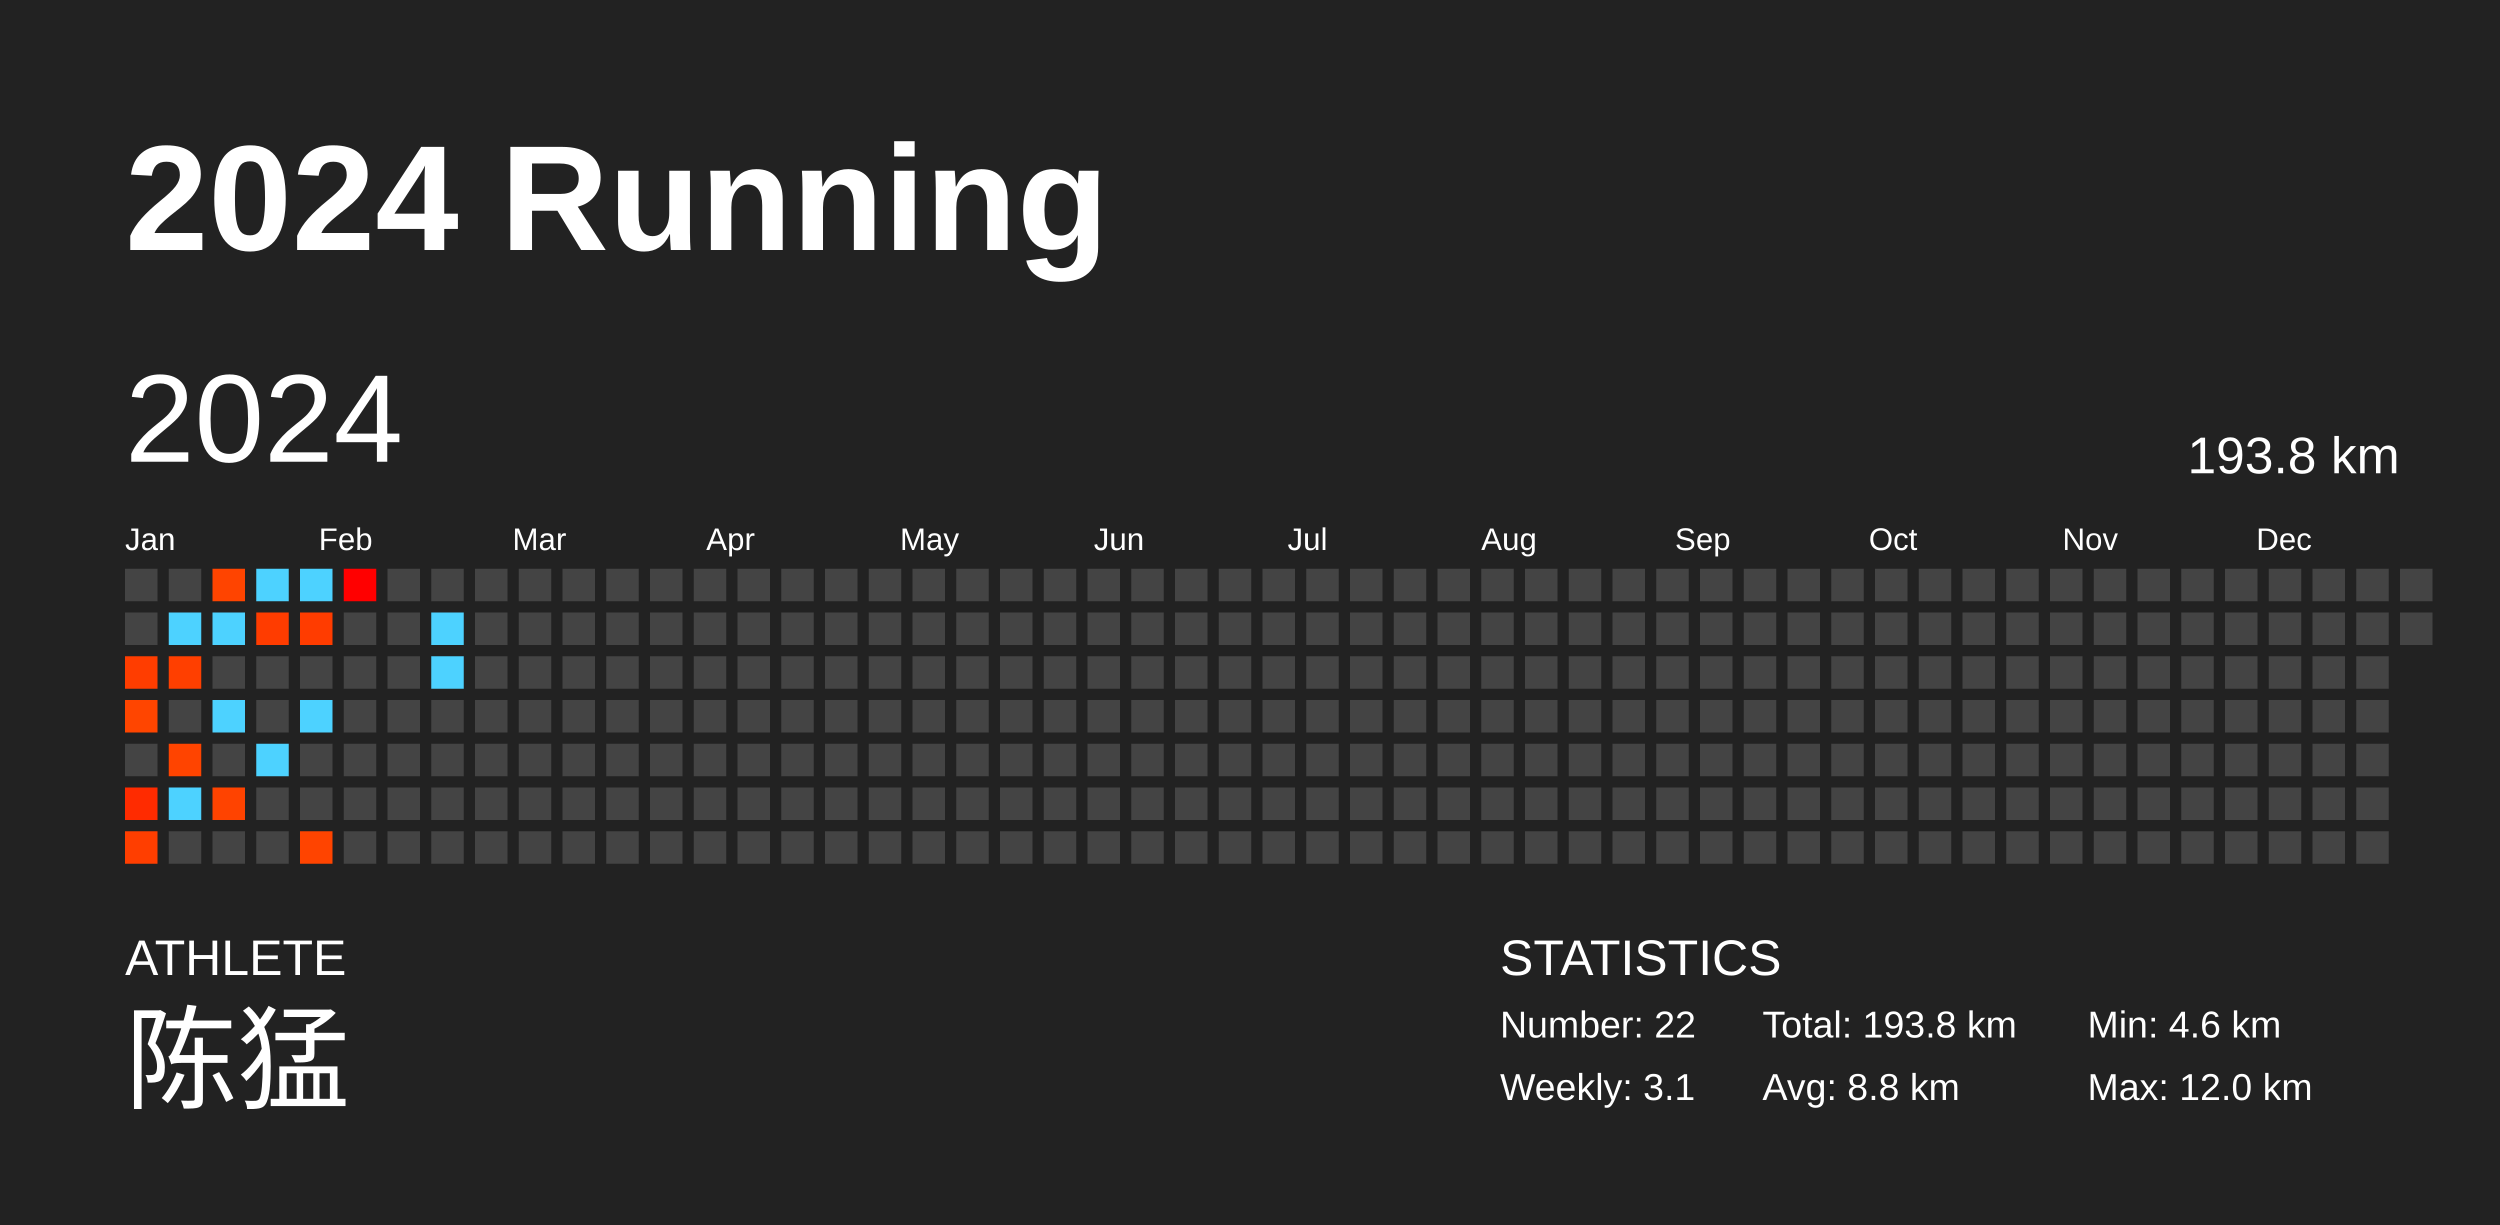
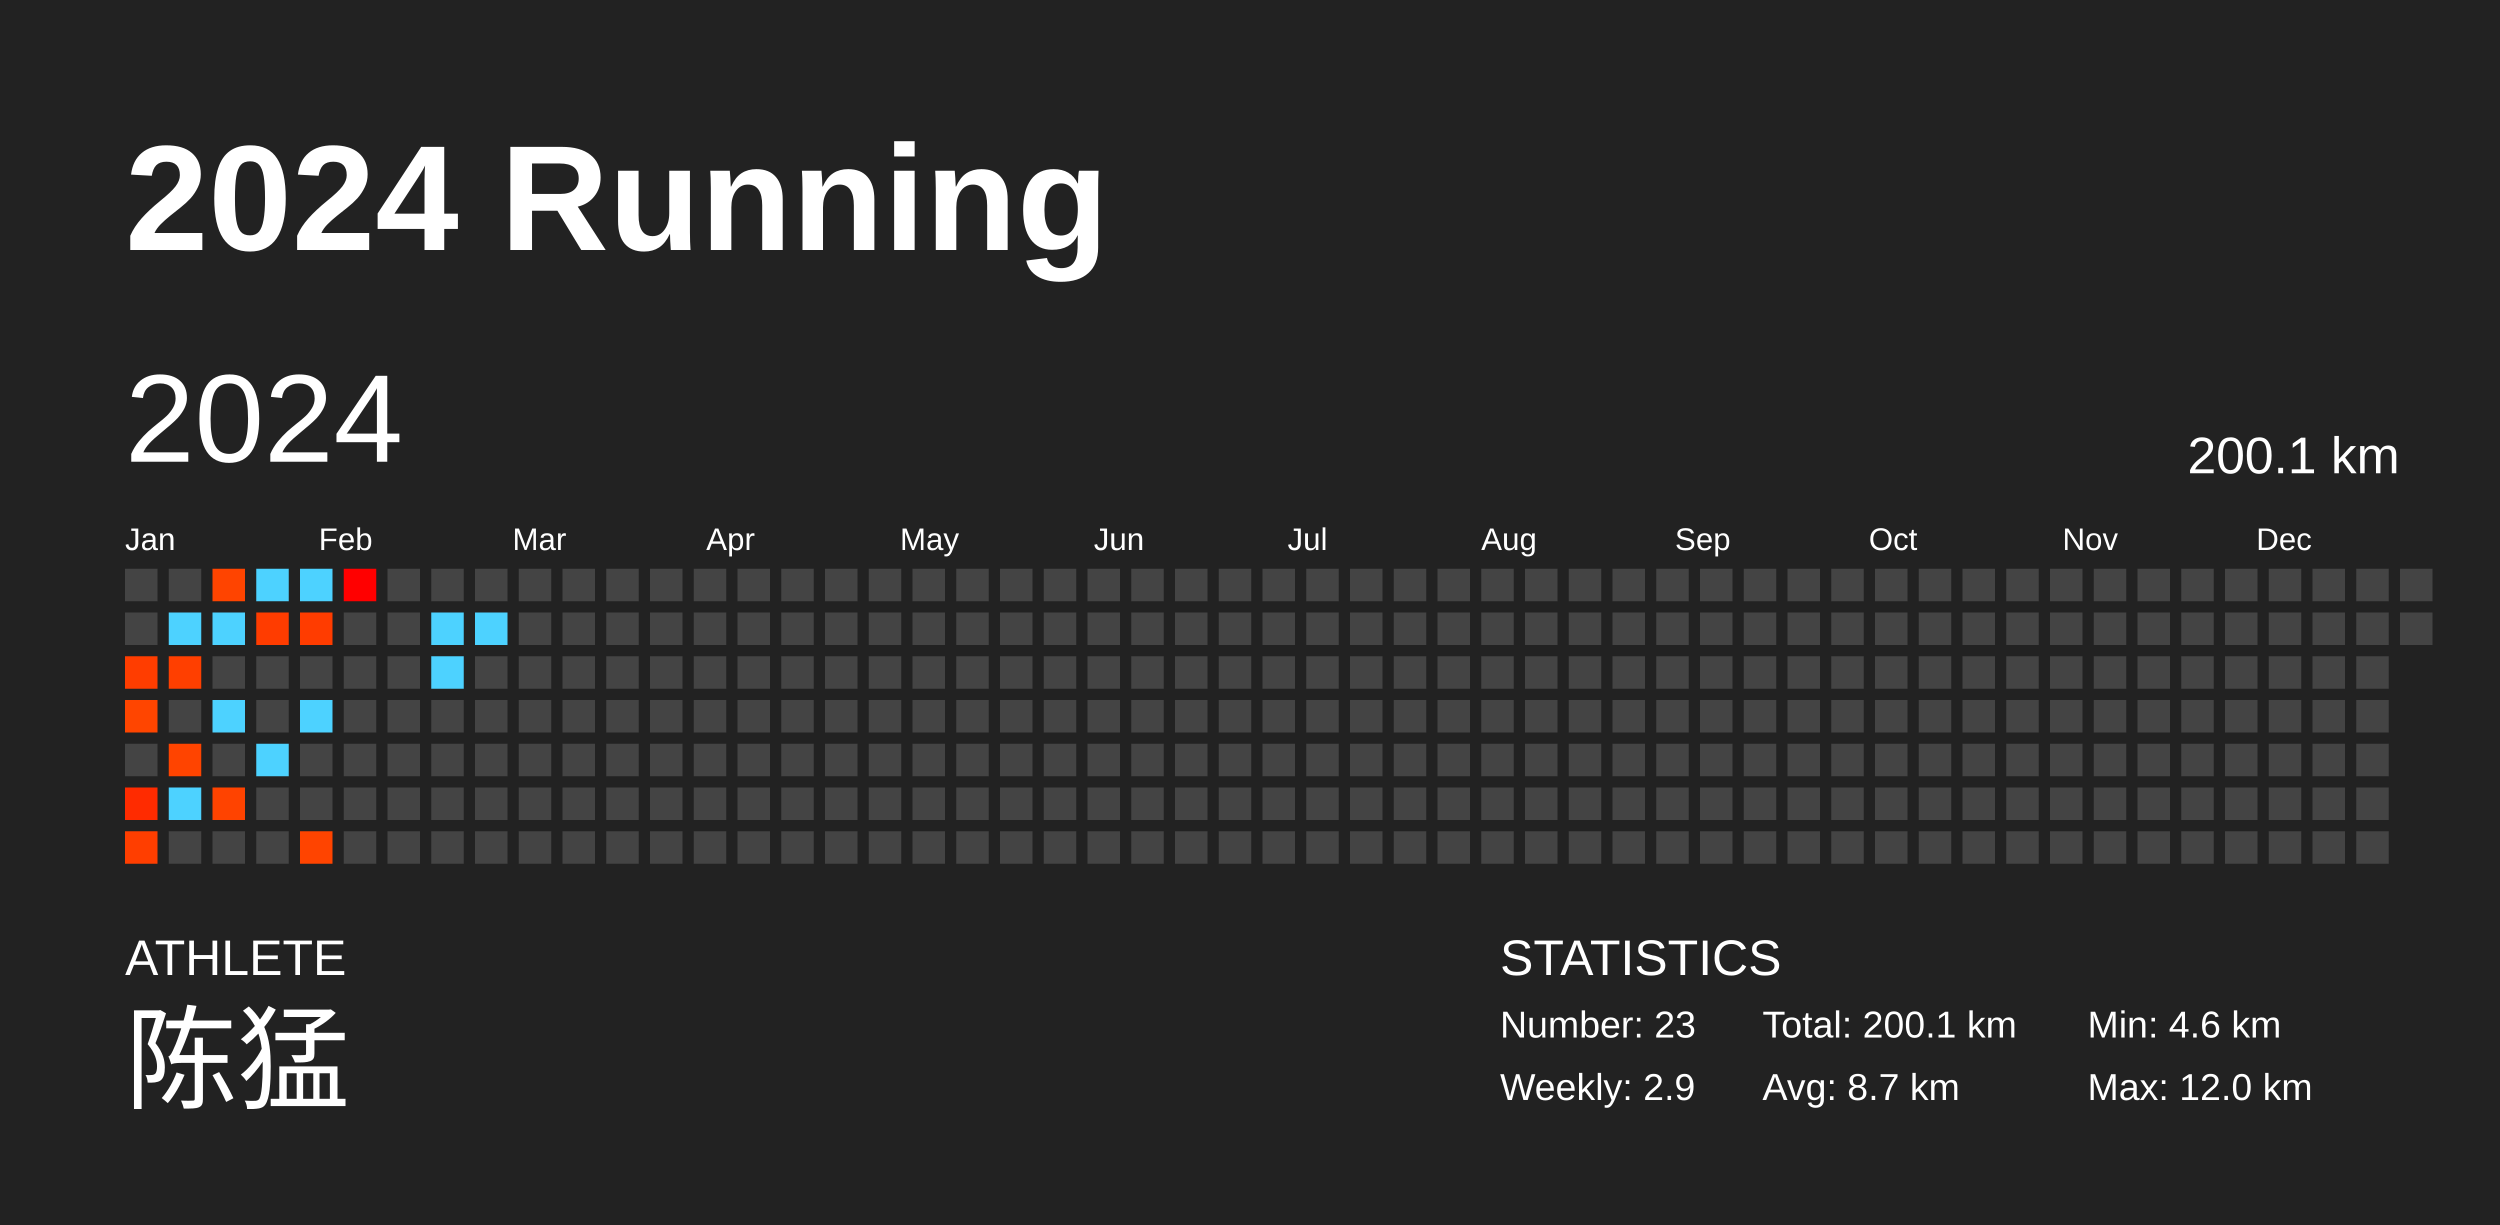
<svg xmlns="http://www.w3.org/2000/svg" baseProfile="full" height="98mm" version="1.1" viewBox="0,0,200,98" width="200mm">
  <defs />
  <rect fill="#222222" height="98" width="200" x="0" y="0" />
  <text fill="#FFFFFF" style="font-size:12px; font-family:Arial; font-weight:bold;" x="10" y="20">2024 Running</text>
  <text fill="#FFFFFF" style="font-size:4px; font-family:Arial" x="10" y="78">ATHLETE</text>
  <text fill="#FFFFFF" style="font-size:9px; font-family:Arial" x="10" y="88">陈猛</text>
  <text fill="#FFFFFF" style="font-size:4px; font-family:Arial" x="120" y="78">STATISTICS</text>
-   <text fill="#FFFFFF" style="font-size:3px; font-family:Arial" x="120" y="83">Number: 22</text>
-   <text fill="#FFFFFF" style="font-size:3px; font-family:Arial" x="120" y="88">Weekly: 3.1</text>
-   <text fill="#FFFFFF" style="font-size:3px; font-family:Arial" x="141" y="83">Total: 193.8 km</text>
-   <text fill="#FFFFFF" style="font-size:3px; font-family:Arial" x="141" y="88">Avg: 8.8 km</text>
+   <text fill="#FFFFFF" style="font-size:3px; font-family:Arial" x="120" y="83">Number: 23</text>
+   <text fill="#FFFFFF" style="font-size:3px; font-family:Arial" x="120" y="88">Weekly: 2.9</text>
+   <text fill="#FFFFFF" style="font-size:3px; font-family:Arial" x="141" y="83">Total: 200.1 km</text>
+   <text fill="#FFFFFF" style="font-size:3px; font-family:Arial" x="141" y="88">Avg: 8.7 km</text>
  <text fill="#FFFFFF" style="font-size:3px; font-family:Arial" x="167" y="83">Min: 4.6 km</text>
  <text fill="#FFFFFF" style="font-size:3px; font-family:Arial" x="167" y="88">Max: 12.0 km</text>
  <text dominant-baseline="hanging" fill="#FFFFFF" style="font-size:10.0px; font-family:Arial;" x="10" y="30">2024</text>
-   <text dominant-baseline="hanging" fill="#FFFFFF" style="font-size:4.125px; font-family:Arial;" x="175" y="35">193.8 km</text>
+   <text dominant-baseline="hanging" fill="#FFFFFF" style="font-size:4.125px; font-family:Arial;" x="175" y="35">200.1 km</text>
  <text fill="#FFFFFF" style="font-size:2.5px; font-family:Arial" x="10.0" y="44">Jan</text>
  <text fill="#FFFFFF" style="font-size:2.5px; font-family:Arial" x="25.5" y="44">Feb</text>
  <text fill="#FFFFFF" style="font-size:2.5px; font-family:Arial" x="41.0" y="44">Mar</text>
  <text fill="#FFFFFF" style="font-size:2.5px; font-family:Arial" x="56.5" y="44">Apr</text>
  <text fill="#FFFFFF" style="font-size:2.5px; font-family:Arial" x="72.0" y="44">May</text>
  <text fill="#FFFFFF" style="font-size:2.5px; font-family:Arial" x="87.5" y="44">Jun</text>
  <text fill="#FFFFFF" style="font-size:2.5px; font-family:Arial" x="103.0" y="44">Jul</text>
  <text fill="#FFFFFF" style="font-size:2.5px; font-family:Arial" x="118.5" y="44">Aug</text>
  <text fill="#FFFFFF" style="font-size:2.5px; font-family:Arial" x="134.0" y="44">Sep</text>
  <text fill="#FFFFFF" style="font-size:2.5px; font-family:Arial" x="149.5" y="44">Oct</text>
  <text fill="#FFFFFF" style="font-size:2.5px; font-family:Arial" x="165.0" y="44">Nov</text>
  <text fill="#FFFFFF" style="font-size:2.5px; font-family:Arial" x="180.5" y="44">Dec</text>
  <rect fill="#444444" height="2.6" width="2.6" x="10.0" y="45.5" />
  <rect fill="#444444" height="2.6" width="2.6" x="10.0" y="49.0" />
  <rect fill="#ff3d00" height="2.6" width="2.6" x="10.0" y="52.5" />
  <rect fill="#ff4500" height="2.6" width="2.6" x="10.0" y="56.0" />
  <rect fill="#444444" height="2.6" width="2.6" x="10.0" y="59.5" />
  <rect fill="#ff2b00" height="2.6" width="2.6" x="10.0" y="63.0" />
  <rect fill="#ff3e00" height="2.6" width="2.6" x="10.0" y="66.5" />
  <rect fill="#444444" height="2.6" width="2.6" x="13.5" y="45.5" />
  <rect fill="#4dd2ff" height="2.6" width="2.6" x="13.5" y="49.0" />
  <rect fill="#ff3f00" height="2.6" width="2.6" x="13.5" y="52.5" />
  <rect fill="#444444" height="2.6" width="2.6" x="13.5" y="56.0" />
  <rect fill="#ff4400" height="2.6" width="2.6" x="13.5" y="59.5" />
  <rect fill="#4dd2ff" height="2.6" width="2.6" x="13.5" y="63.0" />
  <rect fill="#444444" height="2.6" width="2.6" x="13.5" y="66.5" />
  <rect fill="#ff4400" height="2.6" width="2.6" x="17.0" y="45.5" />
  <rect fill="#4dd2ff" height="2.6" width="2.6" x="17.0" y="49.0" />
  <rect fill="#444444" height="2.6" width="2.6" x="17.0" y="52.5" />
  <rect fill="#4dd2ff" height="2.6" width="2.6" x="17.0" y="56.0" />
  <rect fill="#444444" height="2.6" width="2.6" x="17.0" y="59.5" />
  <rect fill="#ff4300" height="2.6" width="2.6" x="17.0" y="63.0" />
  <rect fill="#444444" height="2.6" width="2.6" x="17.0" y="66.5" />
  <rect fill="#4dd2ff" height="2.6" width="2.6" x="20.5" y="45.5" />
  <rect fill="#ff3c00" height="2.6" width="2.6" x="20.5" y="49.0" />
  <rect fill="#444444" height="2.6" width="2.6" x="20.5" y="52.5" />
  <rect fill="#444444" height="2.6" width="2.6" x="20.5" y="56.0" />
  <rect fill="#4dd2ff" height="2.6" width="2.6" x="20.5" y="59.5" />
  <rect fill="#444444" height="2.6" width="2.6" x="20.5" y="63.0" />
  <rect fill="#444444" height="2.6" width="2.6" x="20.5" y="66.5" />
  <rect fill="#4dd2ff" height="2.6" width="2.6" x="24.0" y="45.5" />
  <rect fill="#ff3c00" height="2.6" width="2.6" x="24.0" y="49.0" />
  <rect fill="#444444" height="2.6" width="2.6" x="24.0" y="52.5" />
  <rect fill="#4dd2ff" height="2.6" width="2.6" x="24.0" y="56.0" />
  <rect fill="#444444" height="2.6" width="2.6" x="24.0" y="59.5" />
  <rect fill="#444444" height="2.6" width="2.6" x="24.0" y="63.0" />
  <rect fill="#ff4400" height="2.6" width="2.6" x="24.0" y="66.5" />
  <rect fill="#ff0000" height="2.6" width="2.6" x="27.5" y="45.5" />
  <rect fill="#444444" height="2.6" width="2.6" x="27.5" y="49.0" />
  <rect fill="#444444" height="2.6" width="2.6" x="27.5" y="52.5" />
  <rect fill="#444444" height="2.6" width="2.6" x="27.5" y="56.0" />
  <rect fill="#444444" height="2.6" width="2.6" x="27.5" y="59.5" />
  <rect fill="#444444" height="2.6" width="2.6" x="27.5" y="63.0" />
  <rect fill="#444444" height="2.6" width="2.6" x="27.5" y="66.5" />
  <rect fill="#444444" height="2.6" width="2.6" x="31.0" y="45.5" />
  <rect fill="#444444" height="2.6" width="2.6" x="31.0" y="49.0" />
  <rect fill="#444444" height="2.6" width="2.6" x="31.0" y="52.5" />
  <rect fill="#444444" height="2.6" width="2.6" x="31.0" y="56.0" />
  <rect fill="#444444" height="2.6" width="2.6" x="31.0" y="59.5" />
  <rect fill="#444444" height="2.6" width="2.6" x="31.0" y="63.0" />
  <rect fill="#444444" height="2.6" width="2.6" x="31.0" y="66.5" />
  <rect fill="#444444" height="2.6" width="2.6" x="34.5" y="45.5" />
  <rect fill="#4dd2ff" height="2.6" width="2.6" x="34.5" y="49.0" />
  <rect fill="#4dd2ff" height="2.6" width="2.6" x="34.5" y="52.5" />
  <rect fill="#444444" height="2.6" width="2.6" x="34.5" y="56.0" />
  <rect fill="#444444" height="2.6" width="2.6" x="34.5" y="59.5" />
  <rect fill="#444444" height="2.6" width="2.6" x="34.5" y="63.0" />
  <rect fill="#444444" height="2.6" width="2.6" x="34.5" y="66.5" />
  <rect fill="#444444" height="2.6" width="2.6" x="38.0" y="45.5" />
-   <rect fill="#444444" height="2.6" width="2.6" x="38.0" y="49.0" />
+   <rect fill="#4dd2ff" height="2.6" width="2.6" x="38.0" y="49.0" />
  <rect fill="#444444" height="2.6" width="2.6" x="38.0" y="52.5" />
  <rect fill="#444444" height="2.6" width="2.6" x="38.0" y="56.0" />
  <rect fill="#444444" height="2.6" width="2.6" x="38.0" y="59.5" />
  <rect fill="#444444" height="2.6" width="2.6" x="38.0" y="63.0" />
  <rect fill="#444444" height="2.6" width="2.6" x="38.0" y="66.5" />
  <rect fill="#444444" height="2.6" width="2.6" x="41.5" y="45.5" />
  <rect fill="#444444" height="2.6" width="2.6" x="41.5" y="49.0" />
  <rect fill="#444444" height="2.6" width="2.6" x="41.5" y="52.5" />
  <rect fill="#444444" height="2.6" width="2.6" x="41.5" y="56.0" />
  <rect fill="#444444" height="2.6" width="2.6" x="41.5" y="59.5" />
  <rect fill="#444444" height="2.6" width="2.6" x="41.5" y="63.0" />
  <rect fill="#444444" height="2.6" width="2.6" x="41.5" y="66.5" />
  <rect fill="#444444" height="2.6" width="2.6" x="45.0" y="45.5" />
  <rect fill="#444444" height="2.6" width="2.6" x="45.0" y="49.0" />
  <rect fill="#444444" height="2.6" width="2.6" x="45.0" y="52.5" />
  <rect fill="#444444" height="2.6" width="2.6" x="45.0" y="56.0" />
  <rect fill="#444444" height="2.6" width="2.6" x="45.0" y="59.5" />
  <rect fill="#444444" height="2.6" width="2.6" x="45.0" y="63.0" />
  <rect fill="#444444" height="2.6" width="2.6" x="45.0" y="66.5" />
  <rect fill="#444444" height="2.6" width="2.6" x="48.5" y="45.5" />
  <rect fill="#444444" height="2.6" width="2.6" x="48.5" y="49.0" />
  <rect fill="#444444" height="2.6" width="2.6" x="48.5" y="52.5" />
  <rect fill="#444444" height="2.6" width="2.6" x="48.5" y="56.0" />
  <rect fill="#444444" height="2.6" width="2.6" x="48.5" y="59.5" />
  <rect fill="#444444" height="2.6" width="2.6" x="48.5" y="63.0" />
  <rect fill="#444444" height="2.6" width="2.6" x="48.5" y="66.5" />
  <rect fill="#444444" height="2.6" width="2.6" x="52.0" y="45.5" />
  <rect fill="#444444" height="2.6" width="2.6" x="52.0" y="49.0" />
  <rect fill="#444444" height="2.6" width="2.6" x="52.0" y="52.5" />
  <rect fill="#444444" height="2.6" width="2.6" x="52.0" y="56.0" />
  <rect fill="#444444" height="2.6" width="2.6" x="52.0" y="59.5" />
  <rect fill="#444444" height="2.6" width="2.6" x="52.0" y="63.0" />
  <rect fill="#444444" height="2.6" width="2.6" x="52.0" y="66.5" />
  <rect fill="#444444" height="2.6" width="2.6" x="55.5" y="45.5" />
  <rect fill="#444444" height="2.6" width="2.6" x="55.5" y="49.0" />
  <rect fill="#444444" height="2.6" width="2.6" x="55.5" y="52.5" />
  <rect fill="#444444" height="2.6" width="2.6" x="55.5" y="56.0" />
  <rect fill="#444444" height="2.6" width="2.6" x="55.5" y="59.5" />
  <rect fill="#444444" height="2.6" width="2.6" x="55.5" y="63.0" />
  <rect fill="#444444" height="2.6" width="2.6" x="55.5" y="66.5" />
  <rect fill="#444444" height="2.6" width="2.6" x="59.0" y="45.5" />
  <rect fill="#444444" height="2.6" width="2.6" x="59.0" y="49.0" />
  <rect fill="#444444" height="2.6" width="2.6" x="59.0" y="52.5" />
  <rect fill="#444444" height="2.6" width="2.6" x="59.0" y="56.0" />
  <rect fill="#444444" height="2.6" width="2.6" x="59.0" y="59.5" />
  <rect fill="#444444" height="2.6" width="2.6" x="59.0" y="63.0" />
  <rect fill="#444444" height="2.6" width="2.6" x="59.0" y="66.5" />
  <rect fill="#444444" height="2.6" width="2.6" x="62.5" y="45.5" />
  <rect fill="#444444" height="2.6" width="2.6" x="62.5" y="49.0" />
  <rect fill="#444444" height="2.6" width="2.6" x="62.5" y="52.5" />
  <rect fill="#444444" height="2.6" width="2.6" x="62.5" y="56.0" />
  <rect fill="#444444" height="2.6" width="2.6" x="62.5" y="59.5" />
  <rect fill="#444444" height="2.6" width="2.6" x="62.5" y="63.0" />
  <rect fill="#444444" height="2.6" width="2.6" x="62.5" y="66.5" />
  <rect fill="#444444" height="2.6" width="2.6" x="66.0" y="45.5" />
  <rect fill="#444444" height="2.6" width="2.6" x="66.0" y="49.0" />
  <rect fill="#444444" height="2.6" width="2.6" x="66.0" y="52.5" />
  <rect fill="#444444" height="2.6" width="2.6" x="66.0" y="56.0" />
  <rect fill="#444444" height="2.6" width="2.6" x="66.0" y="59.5" />
  <rect fill="#444444" height="2.6" width="2.6" x="66.0" y="63.0" />
  <rect fill="#444444" height="2.6" width="2.6" x="66.0" y="66.5" />
  <rect fill="#444444" height="2.6" width="2.6" x="69.5" y="45.5" />
  <rect fill="#444444" height="2.6" width="2.6" x="69.5" y="49.0" />
  <rect fill="#444444" height="2.6" width="2.6" x="69.5" y="52.5" />
  <rect fill="#444444" height="2.6" width="2.6" x="69.5" y="56.0" />
  <rect fill="#444444" height="2.6" width="2.6" x="69.5" y="59.5" />
  <rect fill="#444444" height="2.6" width="2.6" x="69.5" y="63.0" />
  <rect fill="#444444" height="2.6" width="2.6" x="69.5" y="66.5" />
  <rect fill="#444444" height="2.6" width="2.6" x="73.0" y="45.5" />
  <rect fill="#444444" height="2.6" width="2.6" x="73.0" y="49.0" />
  <rect fill="#444444" height="2.6" width="2.6" x="73.0" y="52.5" />
  <rect fill="#444444" height="2.6" width="2.6" x="73.0" y="56.0" />
  <rect fill="#444444" height="2.6" width="2.6" x="73.0" y="59.5" />
  <rect fill="#444444" height="2.6" width="2.6" x="73.0" y="63.0" />
  <rect fill="#444444" height="2.6" width="2.6" x="73.0" y="66.5" />
  <rect fill="#444444" height="2.6" width="2.6" x="76.5" y="45.5" />
  <rect fill="#444444" height="2.6" width="2.6" x="76.5" y="49.0" />
  <rect fill="#444444" height="2.6" width="2.6" x="76.5" y="52.5" />
  <rect fill="#444444" height="2.6" width="2.6" x="76.5" y="56.0" />
  <rect fill="#444444" height="2.6" width="2.6" x="76.5" y="59.5" />
  <rect fill="#444444" height="2.6" width="2.6" x="76.5" y="63.0" />
  <rect fill="#444444" height="2.6" width="2.6" x="76.5" y="66.5" />
  <rect fill="#444444" height="2.6" width="2.6" x="80.0" y="45.5" />
  <rect fill="#444444" height="2.6" width="2.6" x="80.0" y="49.0" />
  <rect fill="#444444" height="2.6" width="2.6" x="80.0" y="52.5" />
  <rect fill="#444444" height="2.6" width="2.6" x="80.0" y="56.0" />
  <rect fill="#444444" height="2.6" width="2.6" x="80.0" y="59.5" />
  <rect fill="#444444" height="2.6" width="2.6" x="80.0" y="63.0" />
  <rect fill="#444444" height="2.6" width="2.6" x="80.0" y="66.5" />
  <rect fill="#444444" height="2.6" width="2.6" x="83.5" y="45.5" />
  <rect fill="#444444" height="2.6" width="2.6" x="83.5" y="49.0" />
  <rect fill="#444444" height="2.6" width="2.6" x="83.5" y="52.5" />
  <rect fill="#444444" height="2.6" width="2.6" x="83.5" y="56.0" />
  <rect fill="#444444" height="2.6" width="2.6" x="83.5" y="59.5" />
  <rect fill="#444444" height="2.6" width="2.6" x="83.5" y="63.0" />
  <rect fill="#444444" height="2.6" width="2.6" x="83.5" y="66.5" />
  <rect fill="#444444" height="2.6" width="2.6" x="87.0" y="45.5" />
  <rect fill="#444444" height="2.6" width="2.6" x="87.0" y="49.0" />
  <rect fill="#444444" height="2.6" width="2.6" x="87.0" y="52.5" />
  <rect fill="#444444" height="2.6" width="2.6" x="87.0" y="56.0" />
  <rect fill="#444444" height="2.6" width="2.6" x="87.0" y="59.5" />
  <rect fill="#444444" height="2.6" width="2.6" x="87.0" y="63.0" />
  <rect fill="#444444" height="2.6" width="2.6" x="87.0" y="66.5" />
  <rect fill="#444444" height="2.6" width="2.6" x="90.5" y="45.5" />
  <rect fill="#444444" height="2.6" width="2.6" x="90.5" y="49.0" />
  <rect fill="#444444" height="2.6" width="2.6" x="90.5" y="52.5" />
  <rect fill="#444444" height="2.6" width="2.6" x="90.5" y="56.0" />
  <rect fill="#444444" height="2.6" width="2.6" x="90.5" y="59.5" />
  <rect fill="#444444" height="2.6" width="2.6" x="90.5" y="63.0" />
  <rect fill="#444444" height="2.6" width="2.6" x="90.5" y="66.5" />
  <rect fill="#444444" height="2.6" width="2.6" x="94.0" y="45.5" />
  <rect fill="#444444" height="2.6" width="2.6" x="94.0" y="49.0" />
  <rect fill="#444444" height="2.6" width="2.6" x="94.0" y="52.5" />
  <rect fill="#444444" height="2.6" width="2.6" x="94.0" y="56.0" />
  <rect fill="#444444" height="2.6" width="2.6" x="94.0" y="59.5" />
  <rect fill="#444444" height="2.6" width="2.6" x="94.0" y="63.0" />
  <rect fill="#444444" height="2.6" width="2.6" x="94.0" y="66.5" />
  <rect fill="#444444" height="2.6" width="2.6" x="97.5" y="45.5" />
  <rect fill="#444444" height="2.6" width="2.6" x="97.5" y="49.0" />
  <rect fill="#444444" height="2.6" width="2.6" x="97.5" y="52.5" />
  <rect fill="#444444" height="2.6" width="2.6" x="97.5" y="56.0" />
  <rect fill="#444444" height="2.6" width="2.6" x="97.5" y="59.5" />
  <rect fill="#444444" height="2.6" width="2.6" x="97.5" y="63.0" />
  <rect fill="#444444" height="2.6" width="2.6" x="97.5" y="66.5" />
  <rect fill="#444444" height="2.6" width="2.6" x="101.0" y="45.5" />
  <rect fill="#444444" height="2.6" width="2.6" x="101.0" y="49.0" />
  <rect fill="#444444" height="2.6" width="2.6" x="101.0" y="52.5" />
  <rect fill="#444444" height="2.6" width="2.6" x="101.0" y="56.0" />
  <rect fill="#444444" height="2.6" width="2.6" x="101.0" y="59.5" />
  <rect fill="#444444" height="2.6" width="2.6" x="101.0" y="63.0" />
  <rect fill="#444444" height="2.6" width="2.6" x="101.0" y="66.5" />
  <rect fill="#444444" height="2.6" width="2.6" x="104.5" y="45.5" />
  <rect fill="#444444" height="2.6" width="2.6" x="104.5" y="49.0" />
  <rect fill="#444444" height="2.6" width="2.6" x="104.5" y="52.5" />
  <rect fill="#444444" height="2.6" width="2.6" x="104.5" y="56.0" />
  <rect fill="#444444" height="2.6" width="2.6" x="104.5" y="59.5" />
  <rect fill="#444444" height="2.6" width="2.6" x="104.5" y="63.0" />
  <rect fill="#444444" height="2.6" width="2.6" x="104.5" y="66.5" />
  <rect fill="#444444" height="2.6" width="2.6" x="108.0" y="45.5" />
  <rect fill="#444444" height="2.6" width="2.6" x="108.0" y="49.0" />
  <rect fill="#444444" height="2.6" width="2.6" x="108.0" y="52.5" />
  <rect fill="#444444" height="2.6" width="2.6" x="108.0" y="56.0" />
  <rect fill="#444444" height="2.6" width="2.6" x="108.0" y="59.5" />
  <rect fill="#444444" height="2.6" width="2.6" x="108.0" y="63.0" />
  <rect fill="#444444" height="2.6" width="2.6" x="108.0" y="66.5" />
  <rect fill="#444444" height="2.6" width="2.6" x="111.5" y="45.5" />
  <rect fill="#444444" height="2.6" width="2.6" x="111.5" y="49.0" />
  <rect fill="#444444" height="2.6" width="2.6" x="111.5" y="52.5" />
  <rect fill="#444444" height="2.6" width="2.6" x="111.5" y="56.0" />
  <rect fill="#444444" height="2.6" width="2.6" x="111.5" y="59.5" />
  <rect fill="#444444" height="2.6" width="2.6" x="111.5" y="63.0" />
  <rect fill="#444444" height="2.6" width="2.6" x="111.5" y="66.5" />
  <rect fill="#444444" height="2.6" width="2.6" x="115.0" y="45.5" />
  <rect fill="#444444" height="2.6" width="2.6" x="115.0" y="49.0" />
  <rect fill="#444444" height="2.6" width="2.6" x="115.0" y="52.5" />
  <rect fill="#444444" height="2.6" width="2.6" x="115.0" y="56.0" />
  <rect fill="#444444" height="2.6" width="2.6" x="115.0" y="59.5" />
  <rect fill="#444444" height="2.6" width="2.6" x="115.0" y="63.0" />
  <rect fill="#444444" height="2.6" width="2.6" x="115.0" y="66.5" />
  <rect fill="#444444" height="2.6" width="2.6" x="118.5" y="45.5" />
  <rect fill="#444444" height="2.6" width="2.6" x="118.5" y="49.0" />
  <rect fill="#444444" height="2.6" width="2.6" x="118.5" y="52.5" />
  <rect fill="#444444" height="2.6" width="2.6" x="118.5" y="56.0" />
  <rect fill="#444444" height="2.6" width="2.6" x="118.5" y="59.5" />
  <rect fill="#444444" height="2.6" width="2.6" x="118.5" y="63.0" />
  <rect fill="#444444" height="2.6" width="2.6" x="118.5" y="66.5" />
  <rect fill="#444444" height="2.6" width="2.6" x="122.0" y="45.5" />
  <rect fill="#444444" height="2.6" width="2.6" x="122.0" y="49.0" />
  <rect fill="#444444" height="2.6" width="2.6" x="122.0" y="52.5" />
  <rect fill="#444444" height="2.6" width="2.6" x="122.0" y="56.0" />
  <rect fill="#444444" height="2.6" width="2.6" x="122.0" y="59.5" />
  <rect fill="#444444" height="2.6" width="2.6" x="122.0" y="63.0" />
  <rect fill="#444444" height="2.6" width="2.6" x="122.0" y="66.5" />
  <rect fill="#444444" height="2.6" width="2.6" x="125.5" y="45.5" />
  <rect fill="#444444" height="2.6" width="2.6" x="125.5" y="49.0" />
  <rect fill="#444444" height="2.6" width="2.6" x="125.5" y="52.5" />
  <rect fill="#444444" height="2.6" width="2.6" x="125.5" y="56.0" />
  <rect fill="#444444" height="2.6" width="2.6" x="125.5" y="59.5" />
  <rect fill="#444444" height="2.6" width="2.6" x="125.5" y="63.0" />
  <rect fill="#444444" height="2.6" width="2.6" x="125.5" y="66.5" />
  <rect fill="#444444" height="2.6" width="2.6" x="129.0" y="45.5" />
  <rect fill="#444444" height="2.6" width="2.6" x="129.0" y="49.0" />
  <rect fill="#444444" height="2.6" width="2.6" x="129.0" y="52.5" />
  <rect fill="#444444" height="2.6" width="2.6" x="129.0" y="56.0" />
  <rect fill="#444444" height="2.6" width="2.6" x="129.0" y="59.5" />
  <rect fill="#444444" height="2.6" width="2.6" x="129.0" y="63.0" />
  <rect fill="#444444" height="2.6" width="2.6" x="129.0" y="66.5" />
  <rect fill="#444444" height="2.6" width="2.6" x="132.5" y="45.5" />
  <rect fill="#444444" height="2.6" width="2.6" x="132.5" y="49.0" />
  <rect fill="#444444" height="2.6" width="2.6" x="132.5" y="52.5" />
  <rect fill="#444444" height="2.6" width="2.6" x="132.5" y="56.0" />
  <rect fill="#444444" height="2.6" width="2.6" x="132.5" y="59.5" />
  <rect fill="#444444" height="2.6" width="2.6" x="132.5" y="63.0" />
  <rect fill="#444444" height="2.6" width="2.6" x="132.5" y="66.5" />
  <rect fill="#444444" height="2.6" width="2.6" x="136.0" y="45.5" />
  <rect fill="#444444" height="2.6" width="2.6" x="136.0" y="49.0" />
  <rect fill="#444444" height="2.6" width="2.6" x="136.0" y="52.5" />
  <rect fill="#444444" height="2.6" width="2.6" x="136.0" y="56.0" />
  <rect fill="#444444" height="2.6" width="2.6" x="136.0" y="59.5" />
  <rect fill="#444444" height="2.6" width="2.6" x="136.0" y="63.0" />
  <rect fill="#444444" height="2.6" width="2.6" x="136.0" y="66.5" />
  <rect fill="#444444" height="2.6" width="2.6" x="139.5" y="45.5" />
  <rect fill="#444444" height="2.6" width="2.6" x="139.5" y="49.0" />
  <rect fill="#444444" height="2.6" width="2.6" x="139.5" y="52.5" />
  <rect fill="#444444" height="2.6" width="2.6" x="139.5" y="56.0" />
  <rect fill="#444444" height="2.6" width="2.6" x="139.5" y="59.5" />
  <rect fill="#444444" height="2.6" width="2.6" x="139.5" y="63.0" />
  <rect fill="#444444" height="2.6" width="2.6" x="139.5" y="66.5" />
  <rect fill="#444444" height="2.6" width="2.6" x="143.0" y="45.5" />
  <rect fill="#444444" height="2.6" width="2.6" x="143.0" y="49.0" />
  <rect fill="#444444" height="2.6" width="2.6" x="143.0" y="52.5" />
  <rect fill="#444444" height="2.6" width="2.6" x="143.0" y="56.0" />
  <rect fill="#444444" height="2.6" width="2.6" x="143.0" y="59.5" />
  <rect fill="#444444" height="2.6" width="2.6" x="143.0" y="63.0" />
  <rect fill="#444444" height="2.6" width="2.6" x="143.0" y="66.5" />
  <rect fill="#444444" height="2.6" width="2.6" x="146.5" y="45.5" />
  <rect fill="#444444" height="2.6" width="2.6" x="146.5" y="49.0" />
  <rect fill="#444444" height="2.6" width="2.6" x="146.5" y="52.5" />
  <rect fill="#444444" height="2.6" width="2.6" x="146.5" y="56.0" />
  <rect fill="#444444" height="2.6" width="2.6" x="146.5" y="59.5" />
  <rect fill="#444444" height="2.6" width="2.6" x="146.5" y="63.0" />
  <rect fill="#444444" height="2.6" width="2.6" x="146.5" y="66.5" />
  <rect fill="#444444" height="2.6" width="2.6" x="150.0" y="45.5" />
  <rect fill="#444444" height="2.6" width="2.6" x="150.0" y="49.0" />
  <rect fill="#444444" height="2.6" width="2.6" x="150.0" y="52.5" />
  <rect fill="#444444" height="2.6" width="2.6" x="150.0" y="56.0" />
  <rect fill="#444444" height="2.6" width="2.6" x="150.0" y="59.5" />
  <rect fill="#444444" height="2.6" width="2.6" x="150.0" y="63.0" />
  <rect fill="#444444" height="2.6" width="2.6" x="150.0" y="66.5" />
  <rect fill="#444444" height="2.6" width="2.6" x="153.5" y="45.5" />
  <rect fill="#444444" height="2.6" width="2.6" x="153.5" y="49.0" />
  <rect fill="#444444" height="2.6" width="2.6" x="153.5" y="52.5" />
  <rect fill="#444444" height="2.6" width="2.6" x="153.5" y="56.0" />
  <rect fill="#444444" height="2.6" width="2.6" x="153.5" y="59.5" />
  <rect fill="#444444" height="2.6" width="2.6" x="153.5" y="63.0" />
  <rect fill="#444444" height="2.6" width="2.6" x="153.5" y="66.5" />
  <rect fill="#444444" height="2.6" width="2.6" x="157.0" y="45.5" />
  <rect fill="#444444" height="2.6" width="2.6" x="157.0" y="49.0" />
  <rect fill="#444444" height="2.6" width="2.6" x="157.0" y="52.5" />
  <rect fill="#444444" height="2.6" width="2.6" x="157.0" y="56.0" />
  <rect fill="#444444" height="2.6" width="2.6" x="157.0" y="59.5" />
  <rect fill="#444444" height="2.6" width="2.6" x="157.0" y="63.0" />
  <rect fill="#444444" height="2.6" width="2.6" x="157.0" y="66.5" />
  <rect fill="#444444" height="2.6" width="2.6" x="160.5" y="45.5" />
  <rect fill="#444444" height="2.6" width="2.6" x="160.5" y="49.0" />
  <rect fill="#444444" height="2.6" width="2.6" x="160.5" y="52.5" />
  <rect fill="#444444" height="2.6" width="2.6" x="160.5" y="56.0" />
  <rect fill="#444444" height="2.6" width="2.6" x="160.5" y="59.5" />
  <rect fill="#444444" height="2.6" width="2.6" x="160.5" y="63.0" />
  <rect fill="#444444" height="2.6" width="2.6" x="160.5" y="66.5" />
  <rect fill="#444444" height="2.6" width="2.6" x="164.0" y="45.5" />
  <rect fill="#444444" height="2.6" width="2.6" x="164.0" y="49.0" />
  <rect fill="#444444" height="2.6" width="2.6" x="164.0" y="52.5" />
  <rect fill="#444444" height="2.6" width="2.6" x="164.0" y="56.0" />
  <rect fill="#444444" height="2.6" width="2.6" x="164.0" y="59.5" />
  <rect fill="#444444" height="2.6" width="2.6" x="164.0" y="63.0" />
  <rect fill="#444444" height="2.6" width="2.6" x="164.0" y="66.5" />
  <rect fill="#444444" height="2.6" width="2.6" x="167.5" y="45.5" />
  <rect fill="#444444" height="2.6" width="2.6" x="167.5" y="49.0" />
  <rect fill="#444444" height="2.6" width="2.6" x="167.5" y="52.5" />
  <rect fill="#444444" height="2.6" width="2.6" x="167.5" y="56.0" />
  <rect fill="#444444" height="2.6" width="2.6" x="167.5" y="59.5" />
  <rect fill="#444444" height="2.6" width="2.6" x="167.5" y="63.0" />
  <rect fill="#444444" height="2.6" width="2.6" x="167.5" y="66.5" />
  <rect fill="#444444" height="2.6" width="2.6" x="171.0" y="45.5" />
  <rect fill="#444444" height="2.6" width="2.6" x="171.0" y="49.0" />
  <rect fill="#444444" height="2.6" width="2.6" x="171.0" y="52.5" />
  <rect fill="#444444" height="2.6" width="2.6" x="171.0" y="56.0" />
  <rect fill="#444444" height="2.6" width="2.6" x="171.0" y="59.5" />
  <rect fill="#444444" height="2.6" width="2.6" x="171.0" y="63.0" />
  <rect fill="#444444" height="2.6" width="2.6" x="171.0" y="66.5" />
  <rect fill="#444444" height="2.6" width="2.6" x="174.5" y="45.5" />
  <rect fill="#444444" height="2.6" width="2.6" x="174.5" y="49.0" />
  <rect fill="#444444" height="2.6" width="2.6" x="174.5" y="52.5" />
  <rect fill="#444444" height="2.6" width="2.6" x="174.5" y="56.0" />
  <rect fill="#444444" height="2.6" width="2.6" x="174.5" y="59.5" />
  <rect fill="#444444" height="2.6" width="2.6" x="174.5" y="63.0" />
  <rect fill="#444444" height="2.6" width="2.6" x="174.5" y="66.5" />
  <rect fill="#444444" height="2.6" width="2.6" x="178.0" y="45.5" />
  <rect fill="#444444" height="2.6" width="2.6" x="178.0" y="49.0" />
  <rect fill="#444444" height="2.6" width="2.6" x="178.0" y="52.5" />
  <rect fill="#444444" height="2.6" width="2.6" x="178.0" y="56.0" />
  <rect fill="#444444" height="2.6" width="2.6" x="178.0" y="59.5" />
  <rect fill="#444444" height="2.6" width="2.6" x="178.0" y="63.0" />
  <rect fill="#444444" height="2.6" width="2.6" x="178.0" y="66.5" />
  <rect fill="#444444" height="2.6" width="2.6" x="181.5" y="45.5" />
  <rect fill="#444444" height="2.6" width="2.6" x="181.5" y="49.0" />
  <rect fill="#444444" height="2.6" width="2.6" x="181.5" y="52.5" />
  <rect fill="#444444" height="2.6" width="2.6" x="181.5" y="56.0" />
  <rect fill="#444444" height="2.6" width="2.6" x="181.5" y="59.5" />
  <rect fill="#444444" height="2.6" width="2.6" x="181.5" y="63.0" />
  <rect fill="#444444" height="2.6" width="2.6" x="181.5" y="66.5" />
  <rect fill="#444444" height="2.6" width="2.6" x="185.0" y="45.5" />
  <rect fill="#444444" height="2.6" width="2.6" x="185.0" y="49.0" />
  <rect fill="#444444" height="2.6" width="2.6" x="185.0" y="52.5" />
  <rect fill="#444444" height="2.6" width="2.6" x="185.0" y="56.0" />
  <rect fill="#444444" height="2.6" width="2.6" x="185.0" y="59.5" />
  <rect fill="#444444" height="2.6" width="2.6" x="185.0" y="63.0" />
  <rect fill="#444444" height="2.6" width="2.6" x="185.0" y="66.5" />
  <rect fill="#444444" height="2.6" width="2.6" x="188.5" y="45.5" />
  <rect fill="#444444" height="2.6" width="2.6" x="188.5" y="49.0" />
  <rect fill="#444444" height="2.6" width="2.6" x="188.5" y="52.5" />
  <rect fill="#444444" height="2.6" width="2.6" x="188.5" y="56.0" />
  <rect fill="#444444" height="2.6" width="2.6" x="188.5" y="59.5" />
  <rect fill="#444444" height="2.6" width="2.6" x="188.5" y="63.0" />
  <rect fill="#444444" height="2.6" width="2.6" x="188.5" y="66.5" />
  <rect fill="#444444" height="2.6" width="2.6" x="192.0" y="45.5" />
  <rect fill="#444444" height="2.6" width="2.6" x="192.0" y="49.0" />
</svg>
